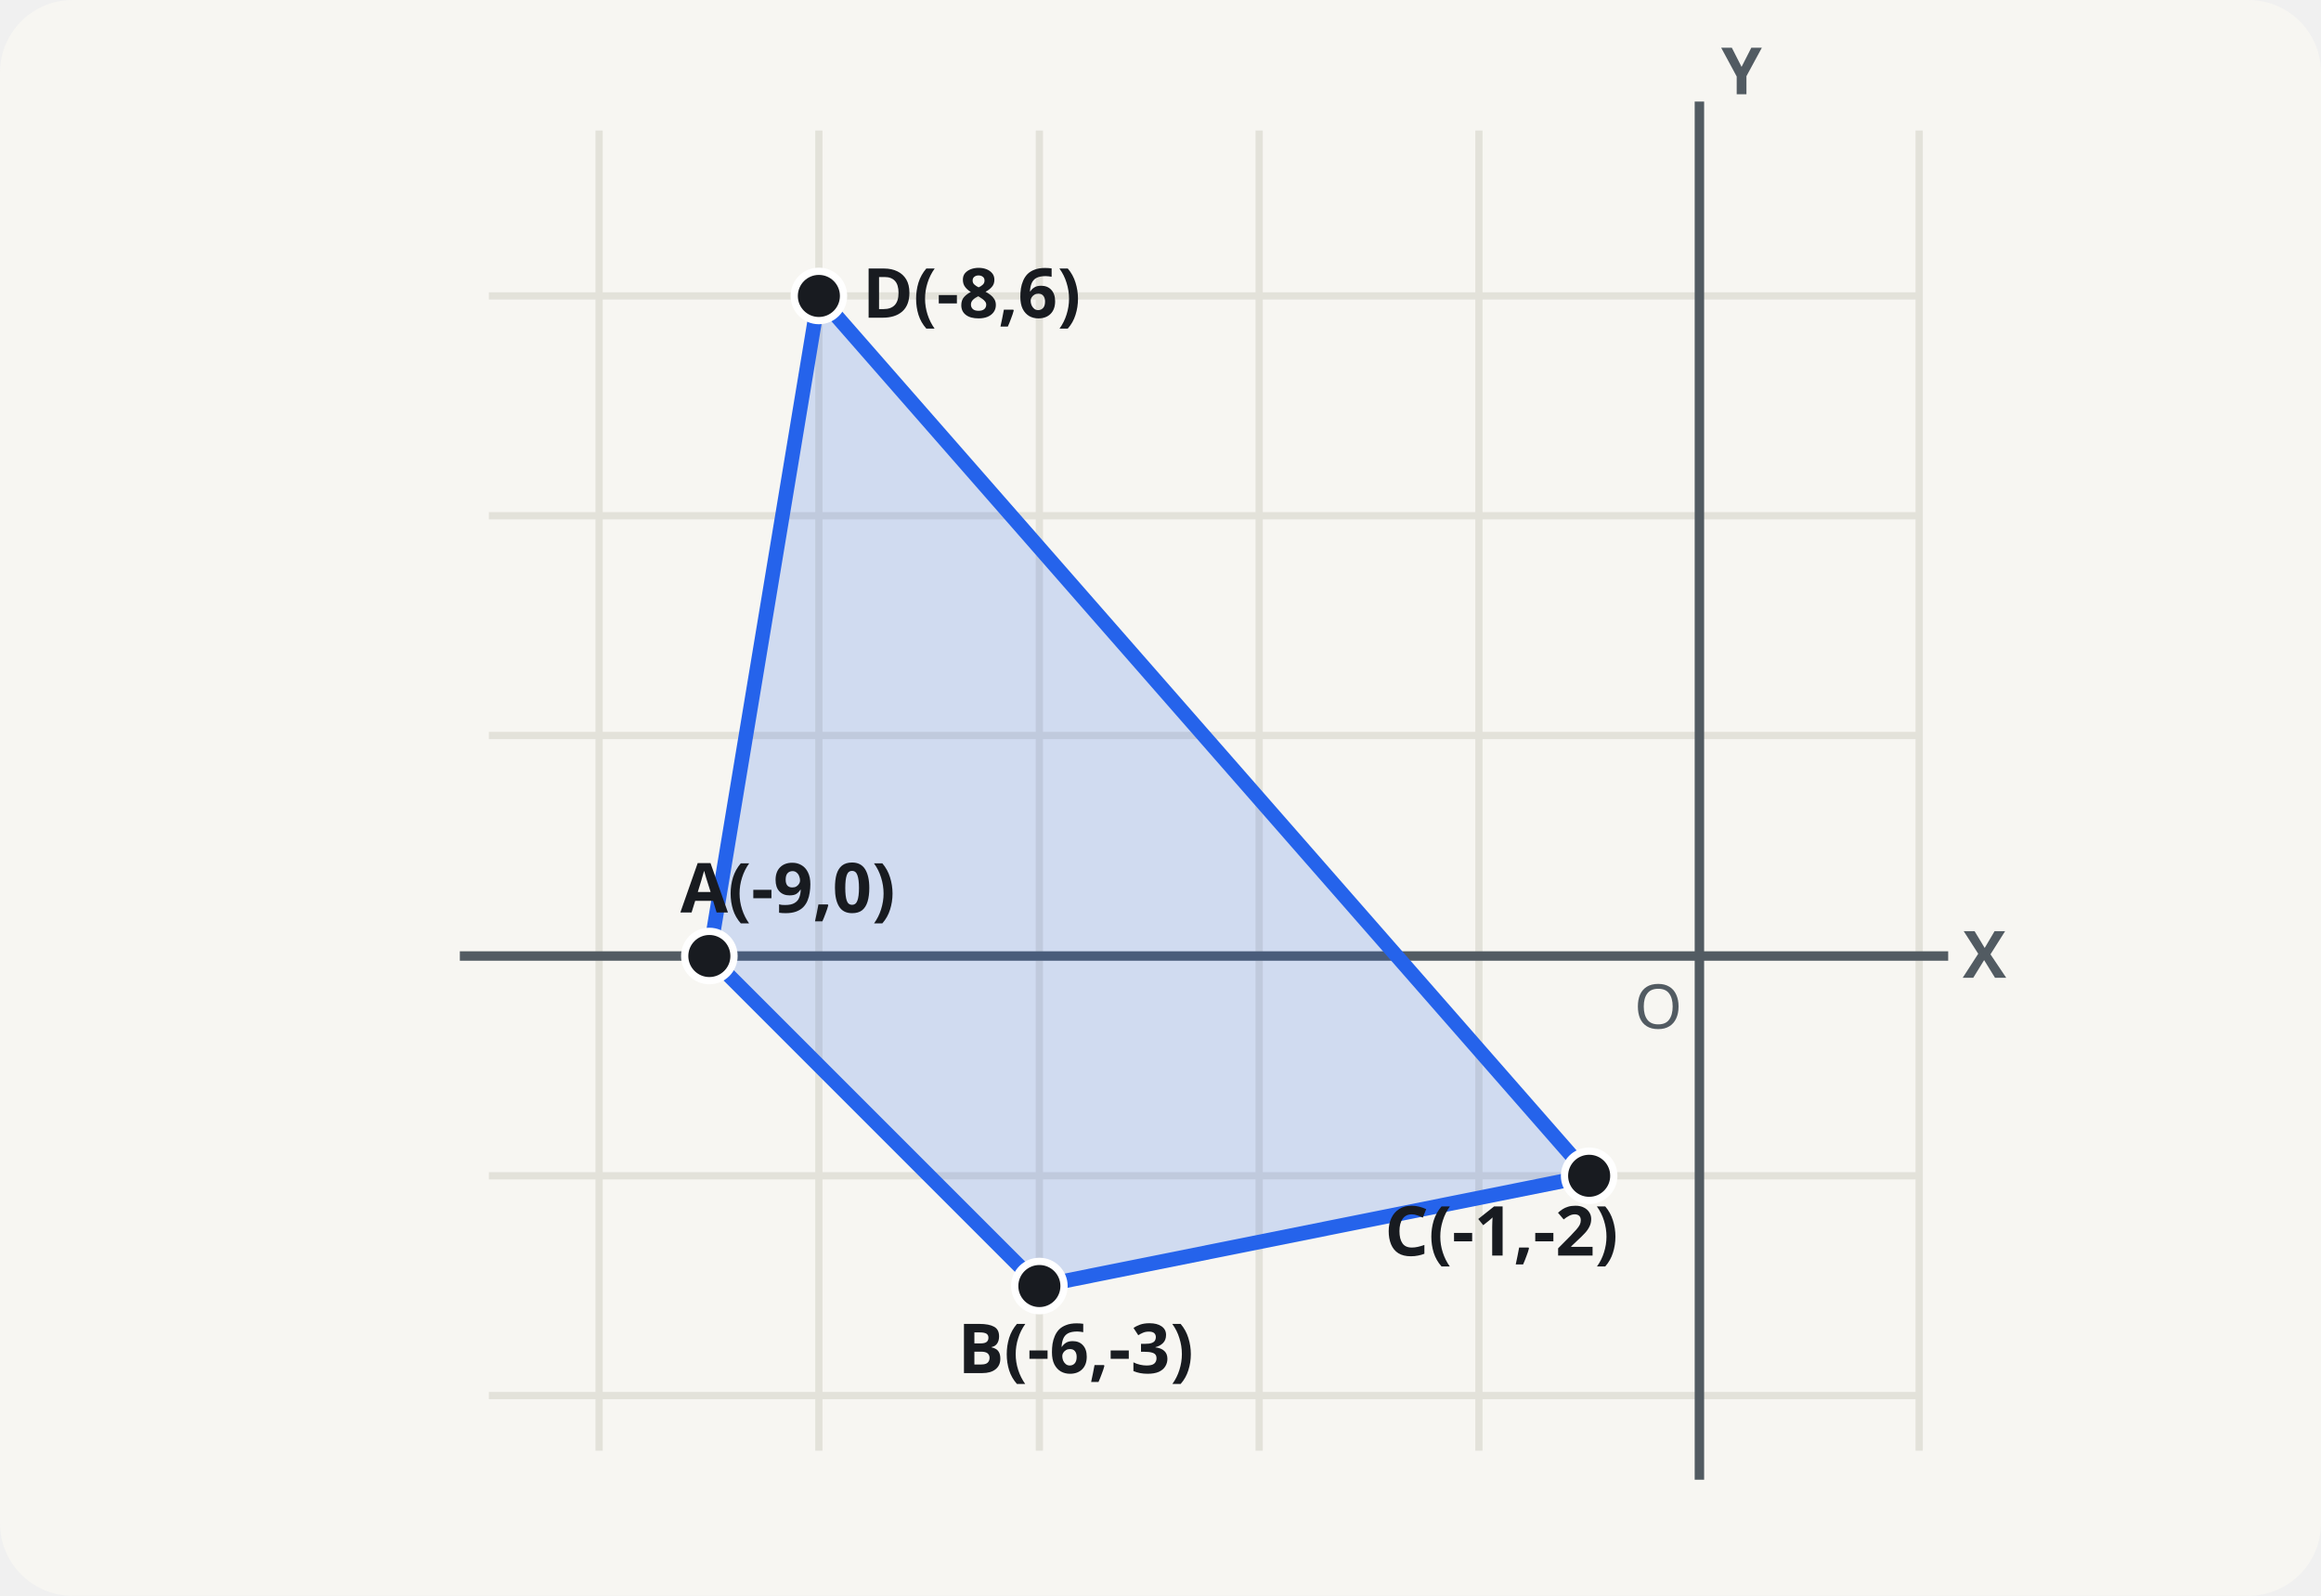
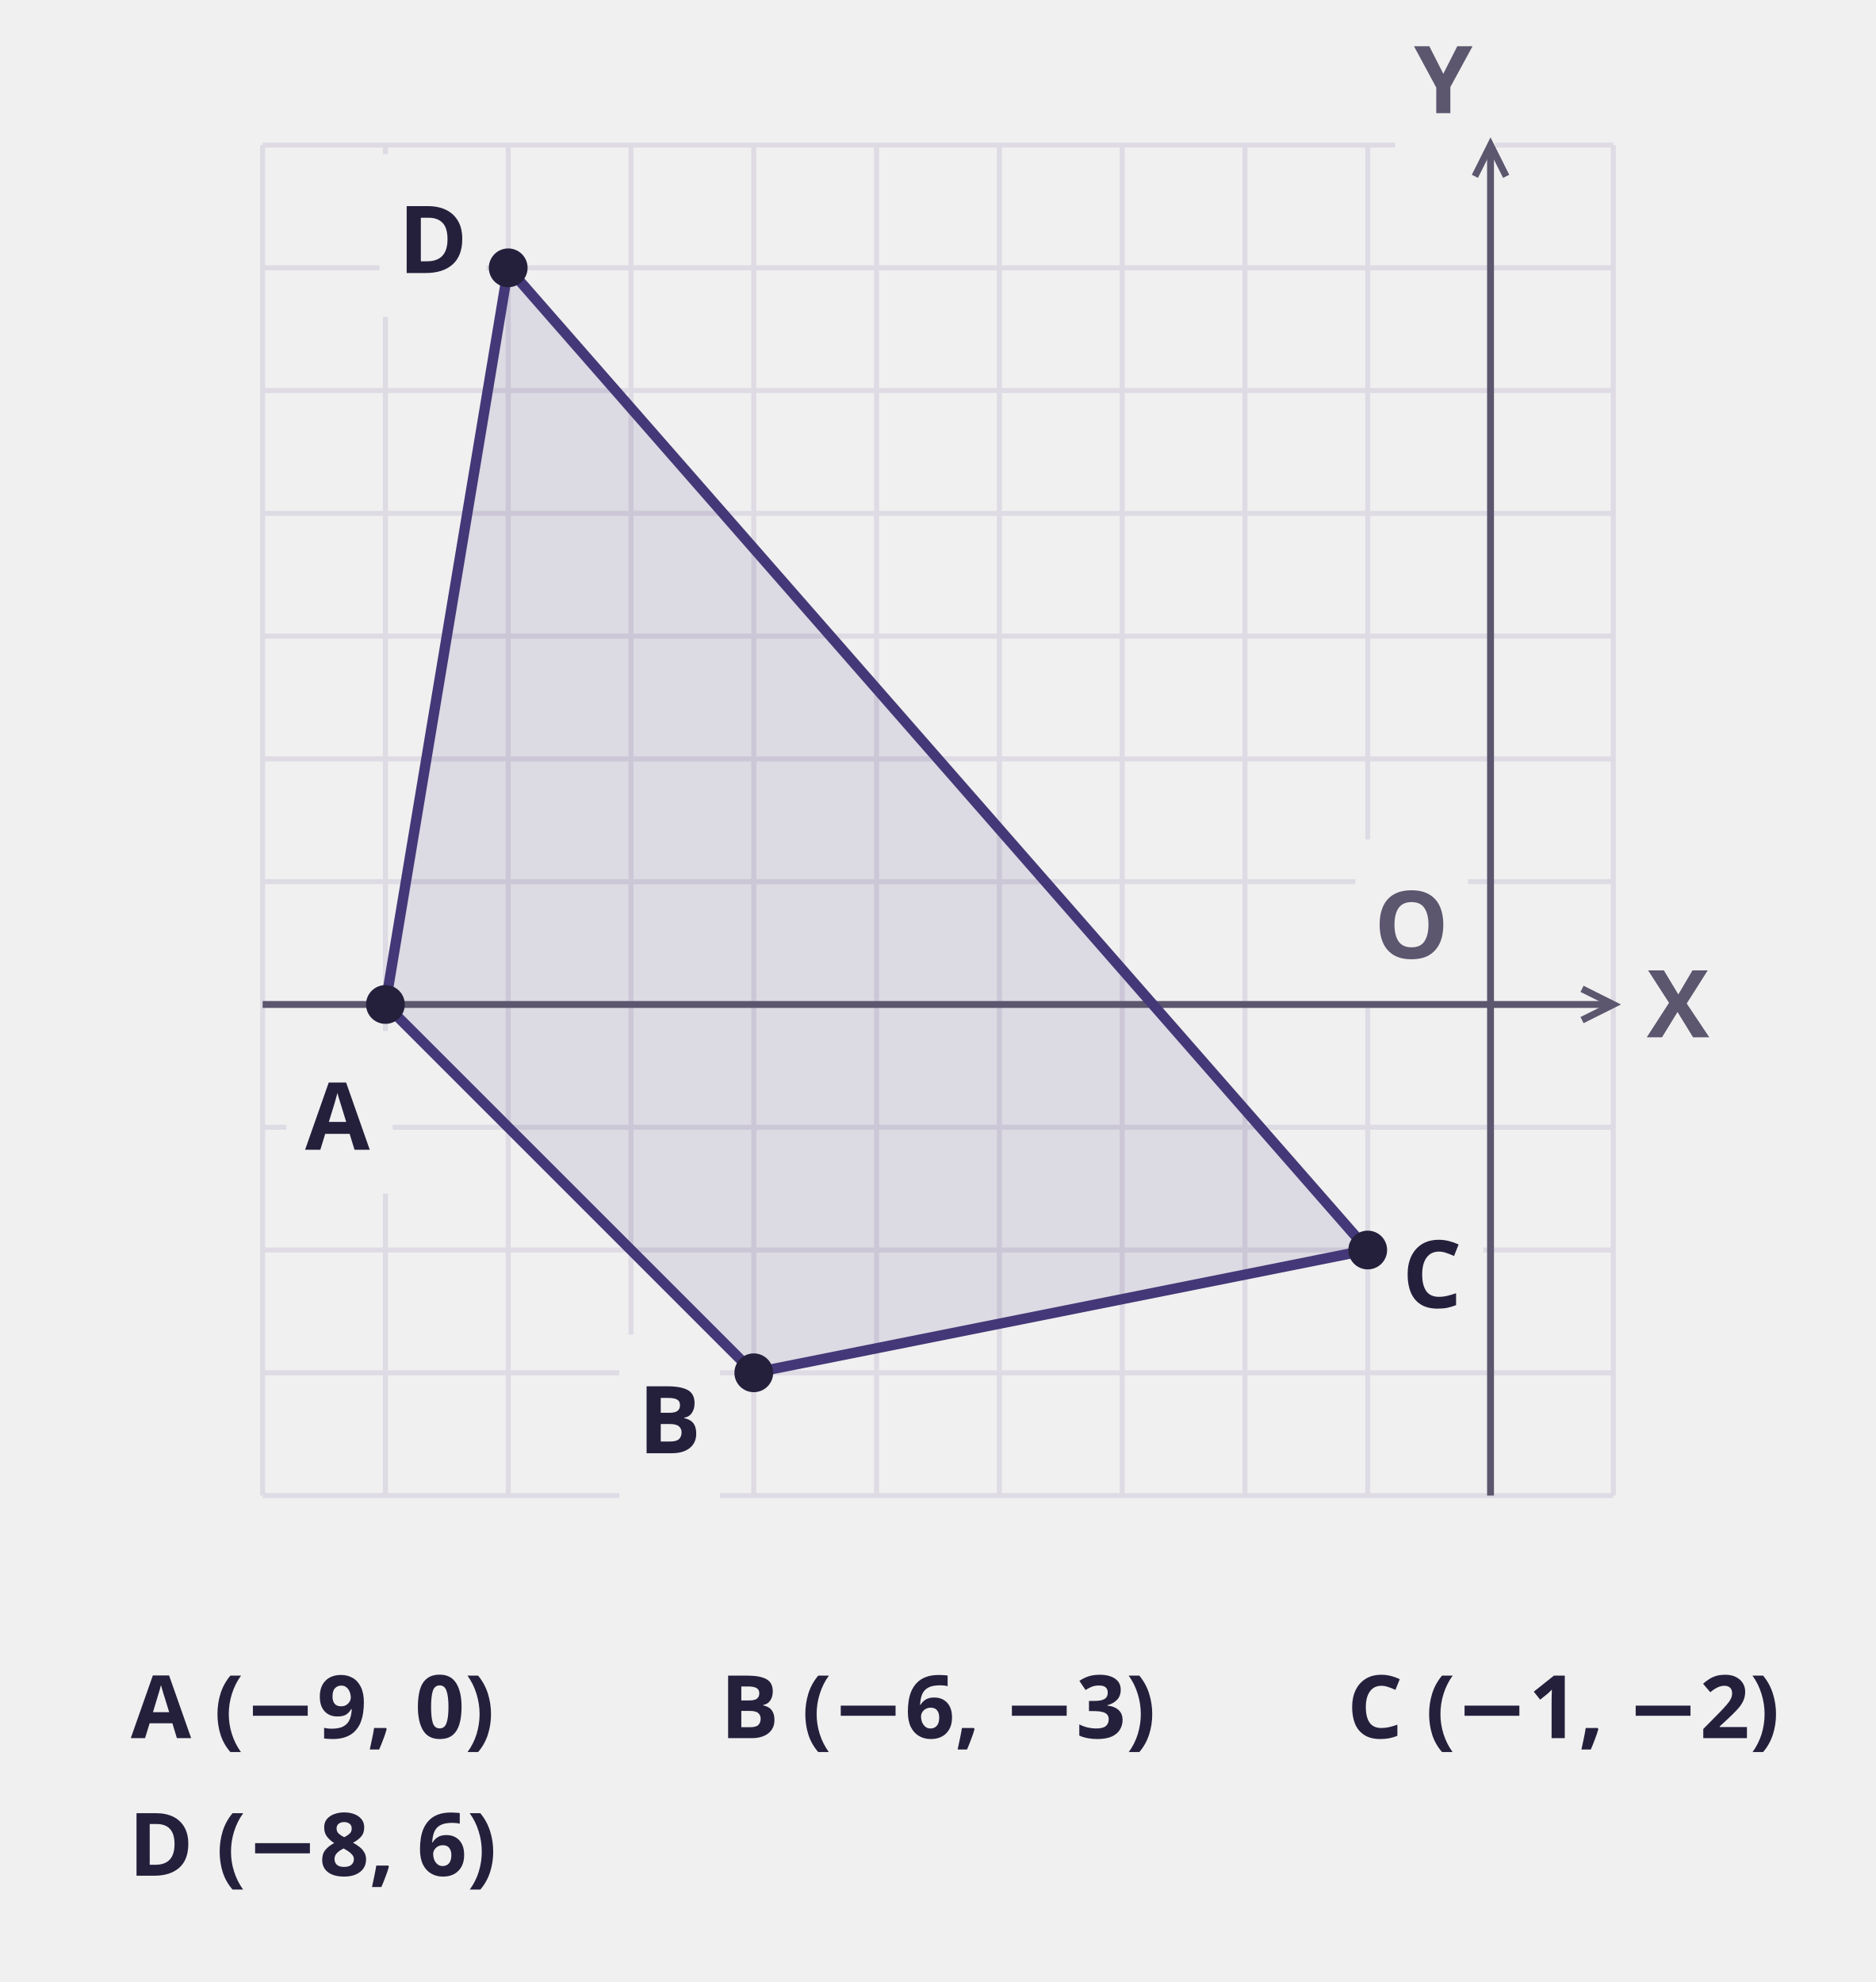
- <svg xmlns="http://www.w3.org/2000/svg" viewBox="0 0 320 220" role="img" aria-labelledby="t desc">
-   <rect width="320" height="220" rx="10" fill="#F7F6F2" />
-   <line x1="82.6" y1="18.0" x2="82.6" y2="200.0" stroke="#E3E2DA" stroke-width="1" />
-   <line x1="112.9" y1="18.0" x2="112.9" y2="200.0" stroke="#E3E2DA" stroke-width="1" />
-   <line x1="143.3" y1="18.0" x2="143.3" y2="200.0" stroke="#E3E2DA" stroke-width="1" />
-   <line x1="173.6" y1="18.0" x2="173.6" y2="200.0" stroke="#E3E2DA" stroke-width="1" />
-   <line x1="203.9" y1="18.0" x2="203.9" y2="200.0" stroke="#E3E2DA" stroke-width="1" />
-   <line x1="234.3" y1="18.0" x2="234.3" y2="200.0" stroke="#E3E2DA" stroke-width="1" />
-   <line x1="264.6" y1="18.0" x2="264.6" y2="200.0" stroke="#E3E2DA" stroke-width="1" />
-   <line x1="67.4" y1="192.4" x2="264.6" y2="192.4" stroke="#E3E2DA" stroke-width="1" />
-   <line x1="67.4" y1="162.1" x2="264.6" y2="162.1" stroke="#E3E2DA" stroke-width="1" />
-   <line x1="67.4" y1="131.8" x2="264.6" y2="131.8" stroke="#E3E2DA" stroke-width="1" />
-   <line x1="67.4" y1="101.4" x2="264.6" y2="101.4" stroke="#E3E2DA" stroke-width="1" />
-   <line x1="67.4" y1="71.1" x2="264.6" y2="71.1" stroke="#E3E2DA" stroke-width="1" />
-   <line x1="67.4" y1="40.8" x2="264.6" y2="40.8" stroke="#E3E2DA" stroke-width="1" />
-   <line x1="63.4" y1="131.8" x2="268.6" y2="131.8" stroke="#525B62" stroke-width="1.3" />
-   <text x="270.6" y="134.8" font-family="system-ui,sans-serif" font-size="9" font-weight="700" fill="#525B62">X</text>
-   <line x1="234.3" y1="14.0" x2="234.3" y2="204.0" stroke="#525B62" stroke-width="1.3" />
-   <text x="237.3" y="13.0" font-family="system-ui,sans-serif" font-size="9" font-weight="700" fill="#525B62">Y</text>
-   <text x="225.3" y="141.8" font-family="system-ui,sans-serif" font-size="8.5" fill="#525B62">O</text>
-   <polygon points="97.8,131.8 143.3,177.3 219.1,162.1 112.9,40.8" fill="#2563EB" fill-opacity="0.18" stroke="#2563EB" stroke-width="2" stroke-linejoin="round" />
-   <circle cx="97.8" cy="131.8" r="3.4" fill="#181B20" stroke="#FFFFFF" stroke-width="1" />
-   <text x="93.8" y="125.8" font-family="system-ui,sans-serif" font-size="9.5" font-weight="700" text-anchor="start" fill="#181B20">A(-9,0)</text>
-   <circle cx="143.3" cy="177.3" r="3.4" fill="#181B20" stroke="#FFFFFF" stroke-width="1" />
-   <text x="148.3" y="189.3" font-family="system-ui,sans-serif" font-size="9.5" font-weight="700" text-anchor="middle" fill="#181B20">B(-6,-3)</text>
-   <circle cx="219.1" cy="162.1" r="3.4" fill="#181B20" stroke="#FFFFFF" stroke-width="1" />
-   <text x="223.1" y="173.1" font-family="system-ui,sans-serif" font-size="9.5" font-weight="700" text-anchor="end" fill="#181B20">C(-1,-2)</text>
-   <circle cx="112.9" cy="40.8" r="3.4" fill="#181B20" stroke="#FFFFFF" stroke-width="1" />
-   <text x="118.9" y="43.8" font-family="system-ui,sans-serif" font-size="9.5" font-weight="700" text-anchor="start" fill="#181B20">D(-8,6)</text>
+ <svg xmlns="http://www.w3.org/2000/svg" role="img" viewBox="0 0 300 317" font-family="system-ui, sans-serif" font-weight="550" aria-labelledby="t desc">
+   <g aria-hidden="true" stroke="#dedbe4" stroke-width=".8">
+     <line x1="42" y1="23.2" x2="42" y2="239.2" />
+     <line x1="61.636" y1="23.2" x2="61.636" y2="24.668" />
+     <line x1="61.636" y1="50.668" x2="61.636" y2="164.896" />
+     <line x1="61.636" y1="190.896" x2="61.636" y2="239.2" />
+     <line x1="81.273" y1="23.2" x2="81.273" y2="239.2" />
+     <line x1="100.909" y1="23.2" x2="100.909" y2="213.428" />
+     <line x1="120.545" y1="23.2" x2="120.545" y2="239.2" />
+     <line x1="140.182" y1="23.2" x2="140.182" y2="239.2" />
+     <line x1="159.818" y1="23.2" x2="159.818" y2="239.2" />
+     <line x1="179.455" y1="23.2" x2="179.455" y2="239.2" />
+     <line x1="199.091" y1="23.2" x2="199.091" y2="239.2" />
+     <line x1="218.727" y1="23.2" x2="218.727" y2="134.265" />
+     <line x1="218.727" y1="160.265" x2="218.727" y2="239.2" />
+     <line x1="258" y1="23.2" x2="258" y2="239.2" />
+     <line x1="42" y1="239.2" x2="99.052" y2="239.2" />
+     <line x1="115.145" y1="239.2" x2="258" y2="239.2" />
+     <line x1="42" y1="219.564" x2="99.052" y2="219.564" />
+     <line x1="115.145" y1="219.564" x2="258" y2="219.564" />
+     <line x1="42" y1="199.927" x2="221.224" y2="199.927" />
+     <line x1="237.224" y1="199.927" x2="258" y2="199.927" />
+     <line x1="42" y1="180.291" x2="45.786" y2="180.291" />
+     <line x1="62.786" y1="180.291" x2="258" y2="180.291" />
+     <line x1="42" y1="141.018" x2="216.747" y2="141.018" />
+     <line x1="234.747" y1="141.018" x2="258" y2="141.018" />
+     <line x1="42" y1="121.382" x2="258" y2="121.382" />
+     <line x1="42" y1="101.745" x2="258" y2="101.745" />
+     <line x1="42" y1="82.109" x2="258" y2="82.109" />
+     <line x1="42" y1="62.473" x2="258" y2="62.473" />
+     <line x1="42" y1="42.836" x2="60.687" y2="42.836" />
+     <line x1="77.796" y1="42.836" x2="258" y2="42.836" />
+     <line x1="42" y1="23.2" x2="223.116" y2="23.2" />
+     <line x1="239.116" y1="23.2" x2="258" y2="23.2" />
+   </g>
+   <polygon points="61.636,160.655 120.545,219.564 218.727,199.927 81.273,42.836" fill="#443878" fill-opacity="0.12" data-dg-region="ABCD" />
+   <line x1="42" y1="160.655" x2="258" y2="160.655" stroke="#5c566e" stroke-width="1.1" data-dg-obstacle="X-axis" />
+   <polyline points="253,158.155 258,160.655 253,163.155" fill="none" stroke="#5c566e" stroke-width="1.1" data-dg-obstacle="X-arrow" />
+   <line x1="238.364" y1="239.2" x2="238.364" y2="23.2" stroke="#5c566e" stroke-width="1.1" data-dg-obstacle="Y-axis" />
+   <polyline points="235.864,28.2 238.364,23.2 240.864,28.2" fill="none" stroke="#5c566e" stroke-width="1.1" data-dg-obstacle="Y-arrow" />
+   <line x1="61.636" y1="160.655" x2="120.545" y2="219.564" stroke="#443878" stroke-width="1.65" stroke-linecap="round" data-dg-obstacle="AB" data-dg-edge="AB" />
+   <line x1="120.545" y1="219.564" x2="218.727" y2="199.927" stroke="#443878" stroke-width="1.65" stroke-linecap="round" data-dg-obstacle="BC" data-dg-edge="BC" />
+   <line x1="218.727" y1="199.927" x2="81.273" y2="42.836" stroke="#443878" stroke-width="1.65" stroke-linecap="round" data-dg-obstacle="CD" data-dg-edge="CD" />
+   <line x1="81.273" y1="42.836" x2="61.636" y2="160.655" stroke="#443878" stroke-width="1.65" stroke-linecap="round" data-dg-obstacle="DA" data-dg-edge="DA" />
+   <circle cx="61.636" cy="160.655" r="3.1" fill="#24203c" data-dg-obstacle="point-A" data-dg-fill="" data-dg-point="A" />
+   <circle cx="120.545" cy="219.564" r="3.1" fill="#24203c" data-dg-obstacle="point-B" data-dg-fill="" data-dg-point="B" />
+   <circle cx="218.727" cy="199.927" r="3.1" fill="#24203c" data-dg-obstacle="point-C" data-dg-fill="" data-dg-point="C" />
+   <circle cx="81.273" cy="42.836" r="3.1" fill="#24203c" data-dg-obstacle="point-D" data-dg-fill="" data-dg-point="D" />
+   <text text-anchor="middle" dy=".35em" fill="#5c566e" data-dg-label="X" data-dg-font="vertex" x="268.35" y="160.655" font-size="15">X</text>
+   <text text-anchor="middle" dy=".35em" fill="#5c566e" data-dg-label="Y" data-dg-font="vertex" x="230.804" y="12.85" font-size="15">Y</text>
+   <text text-anchor="middle" dy=".35em" fill="#5c566e" data-dg-label="O" data-dg-font="vertex" x="225.724" y="148.015" font-size="15">O</text>
+   <text text-anchor="middle" dy=".35em" fill="#24203c" data-dg-label="A" data-dg-font="vertex" x="53.965" y="178.646" font-size="15">A</text>
+   <text text-anchor="middle" dy=".35em" fill="#24203c" data-dg-label="B" data-dg-font="vertex" x="107.098" y="227.178" font-size="15">B</text>
+   <text text-anchor="middle" dy=".35em" fill="#24203c" data-dg-label="C" data-dg-font="vertex" x="229.006" y="203.898" font-size="15">C</text>
+   <text text-anchor="middle" dy=".35em" fill="#24203c" data-dg-label="D" data-dg-font="vertex" x="69.241" y="38.418" font-size="15">D</text>
+   <text x="50" y="278" text-anchor="middle" font-size="14" fill="#24203c">A (−9, 0)</text>
+   <text x="150" y="278" text-anchor="middle" font-size="14" fill="#24203c">B (−6, −3)</text>
+   <text x="250" y="278" text-anchor="middle" font-size="14" fill="#24203c">C (−1, −2)</text>
+   <text x="50" y="300" text-anchor="middle" font-size="14" fill="#24203c">D (−8, 6)</text>
</svg>
